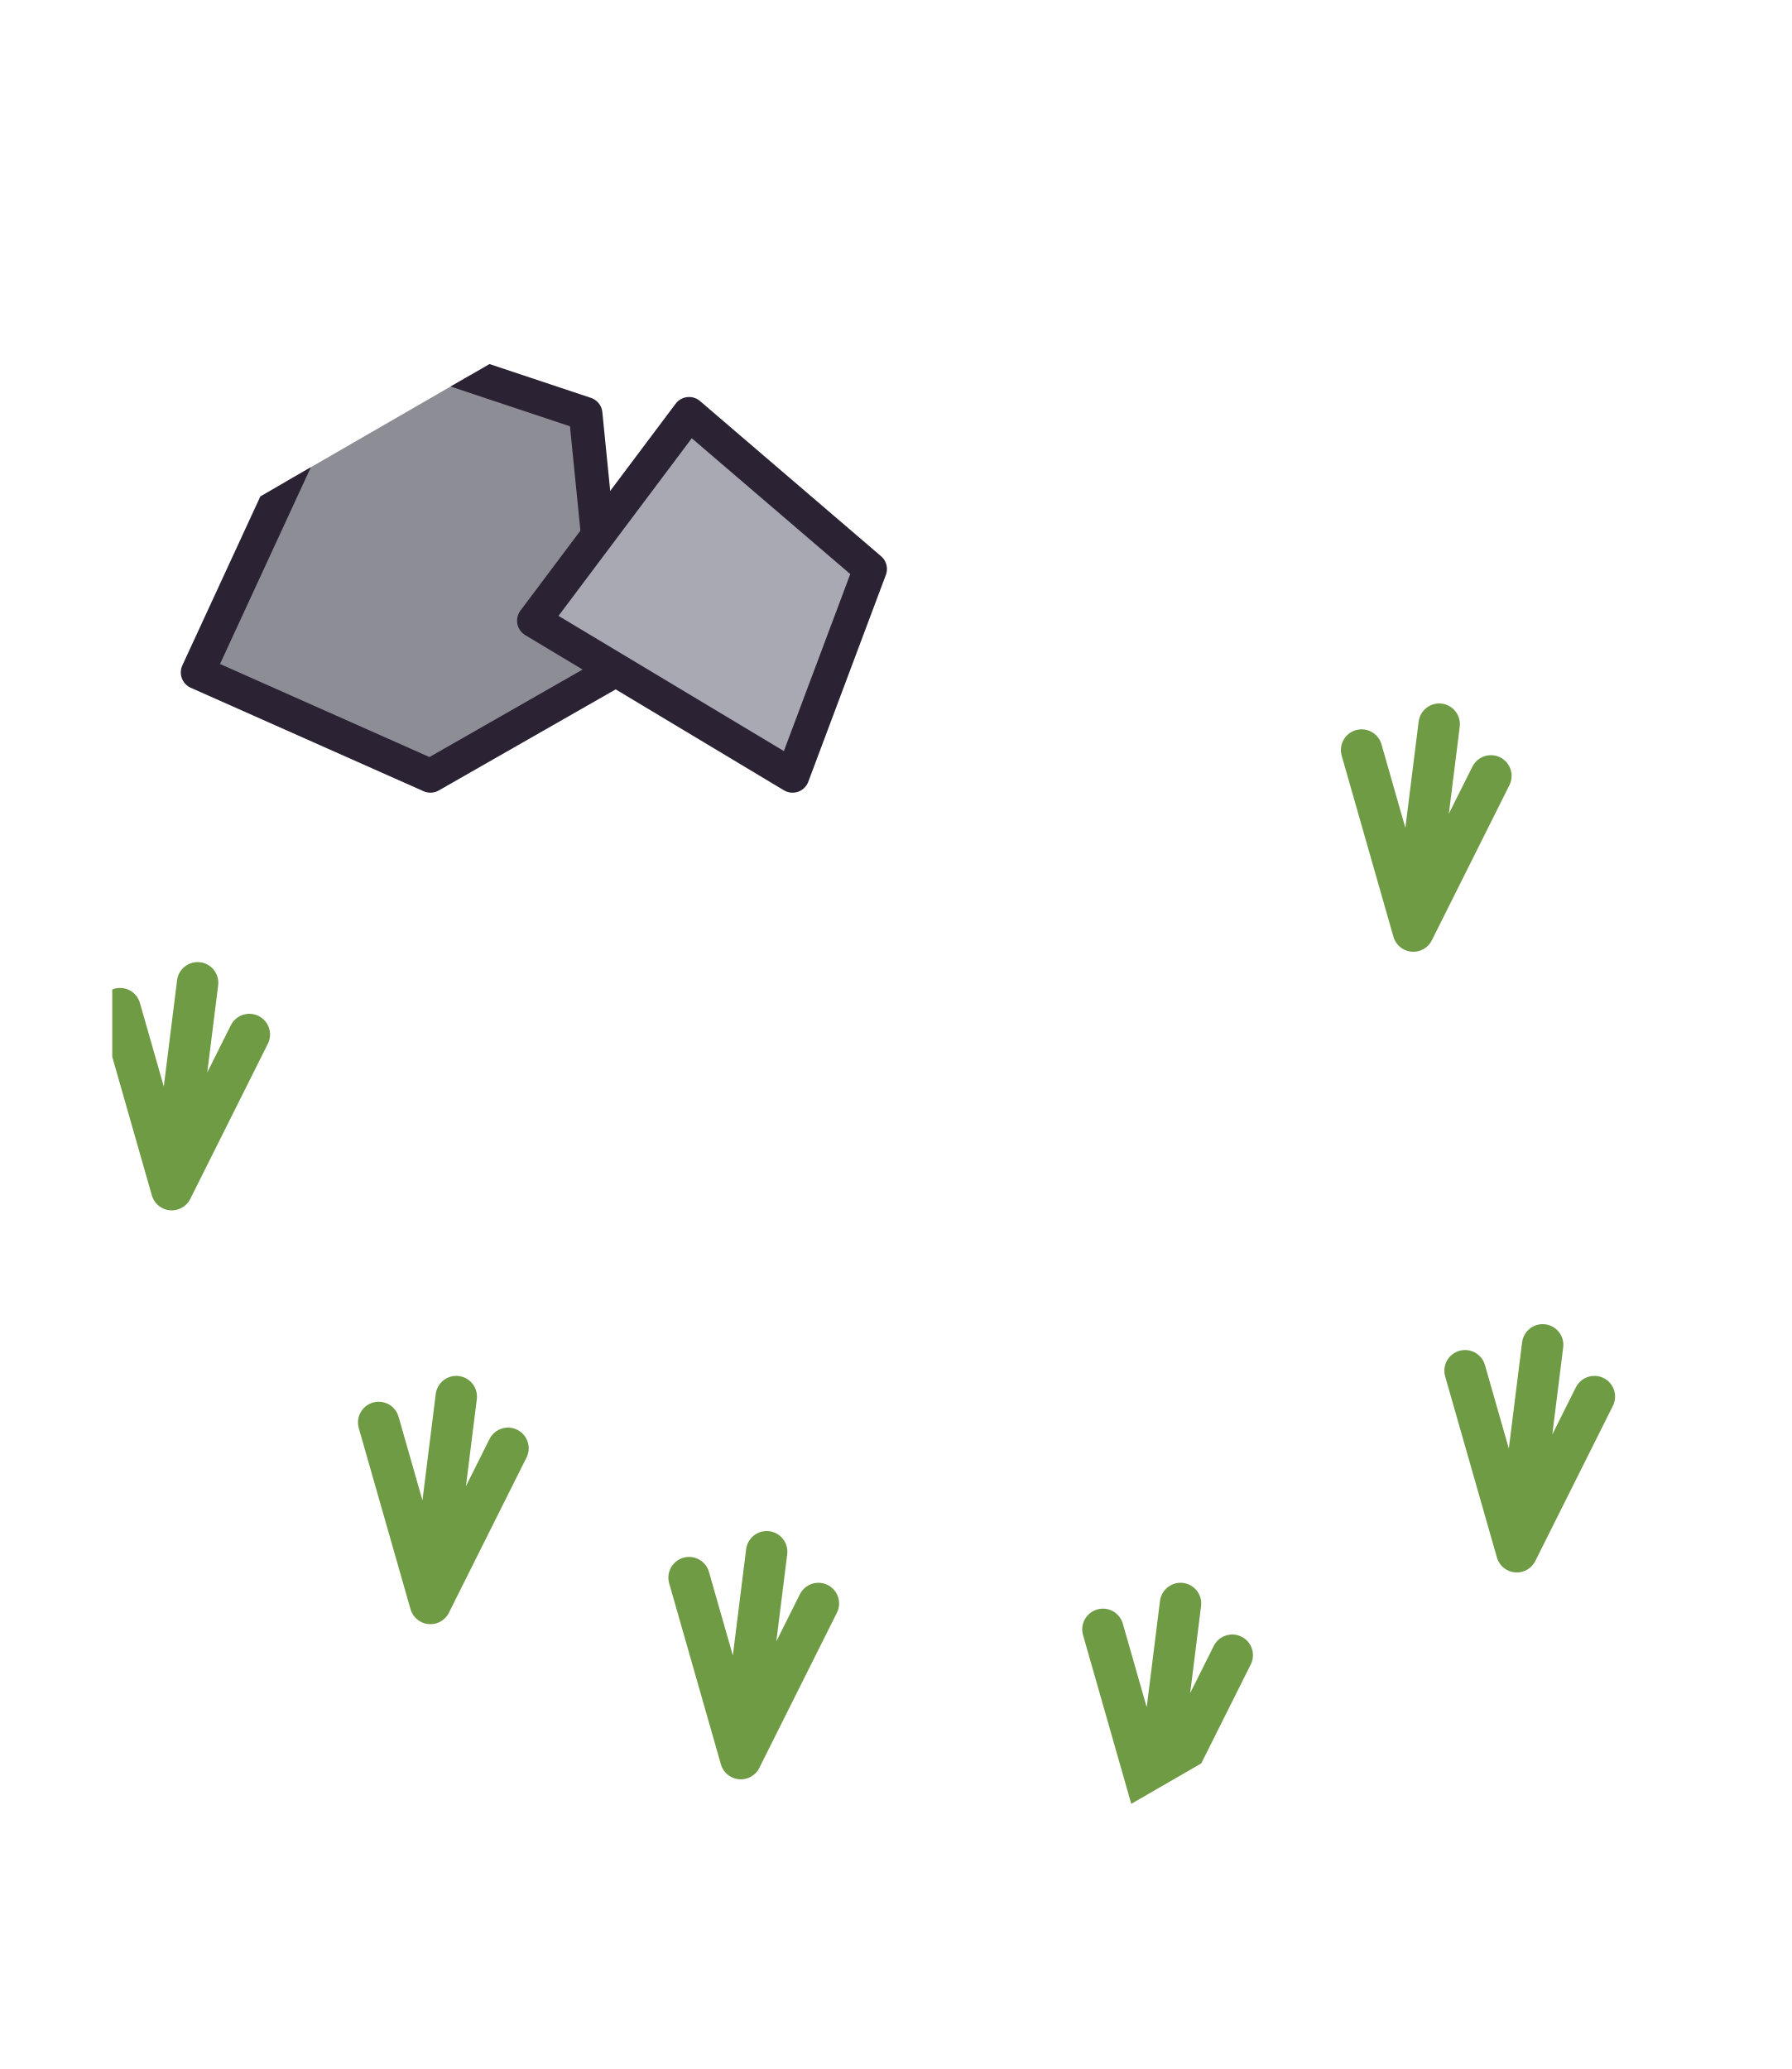
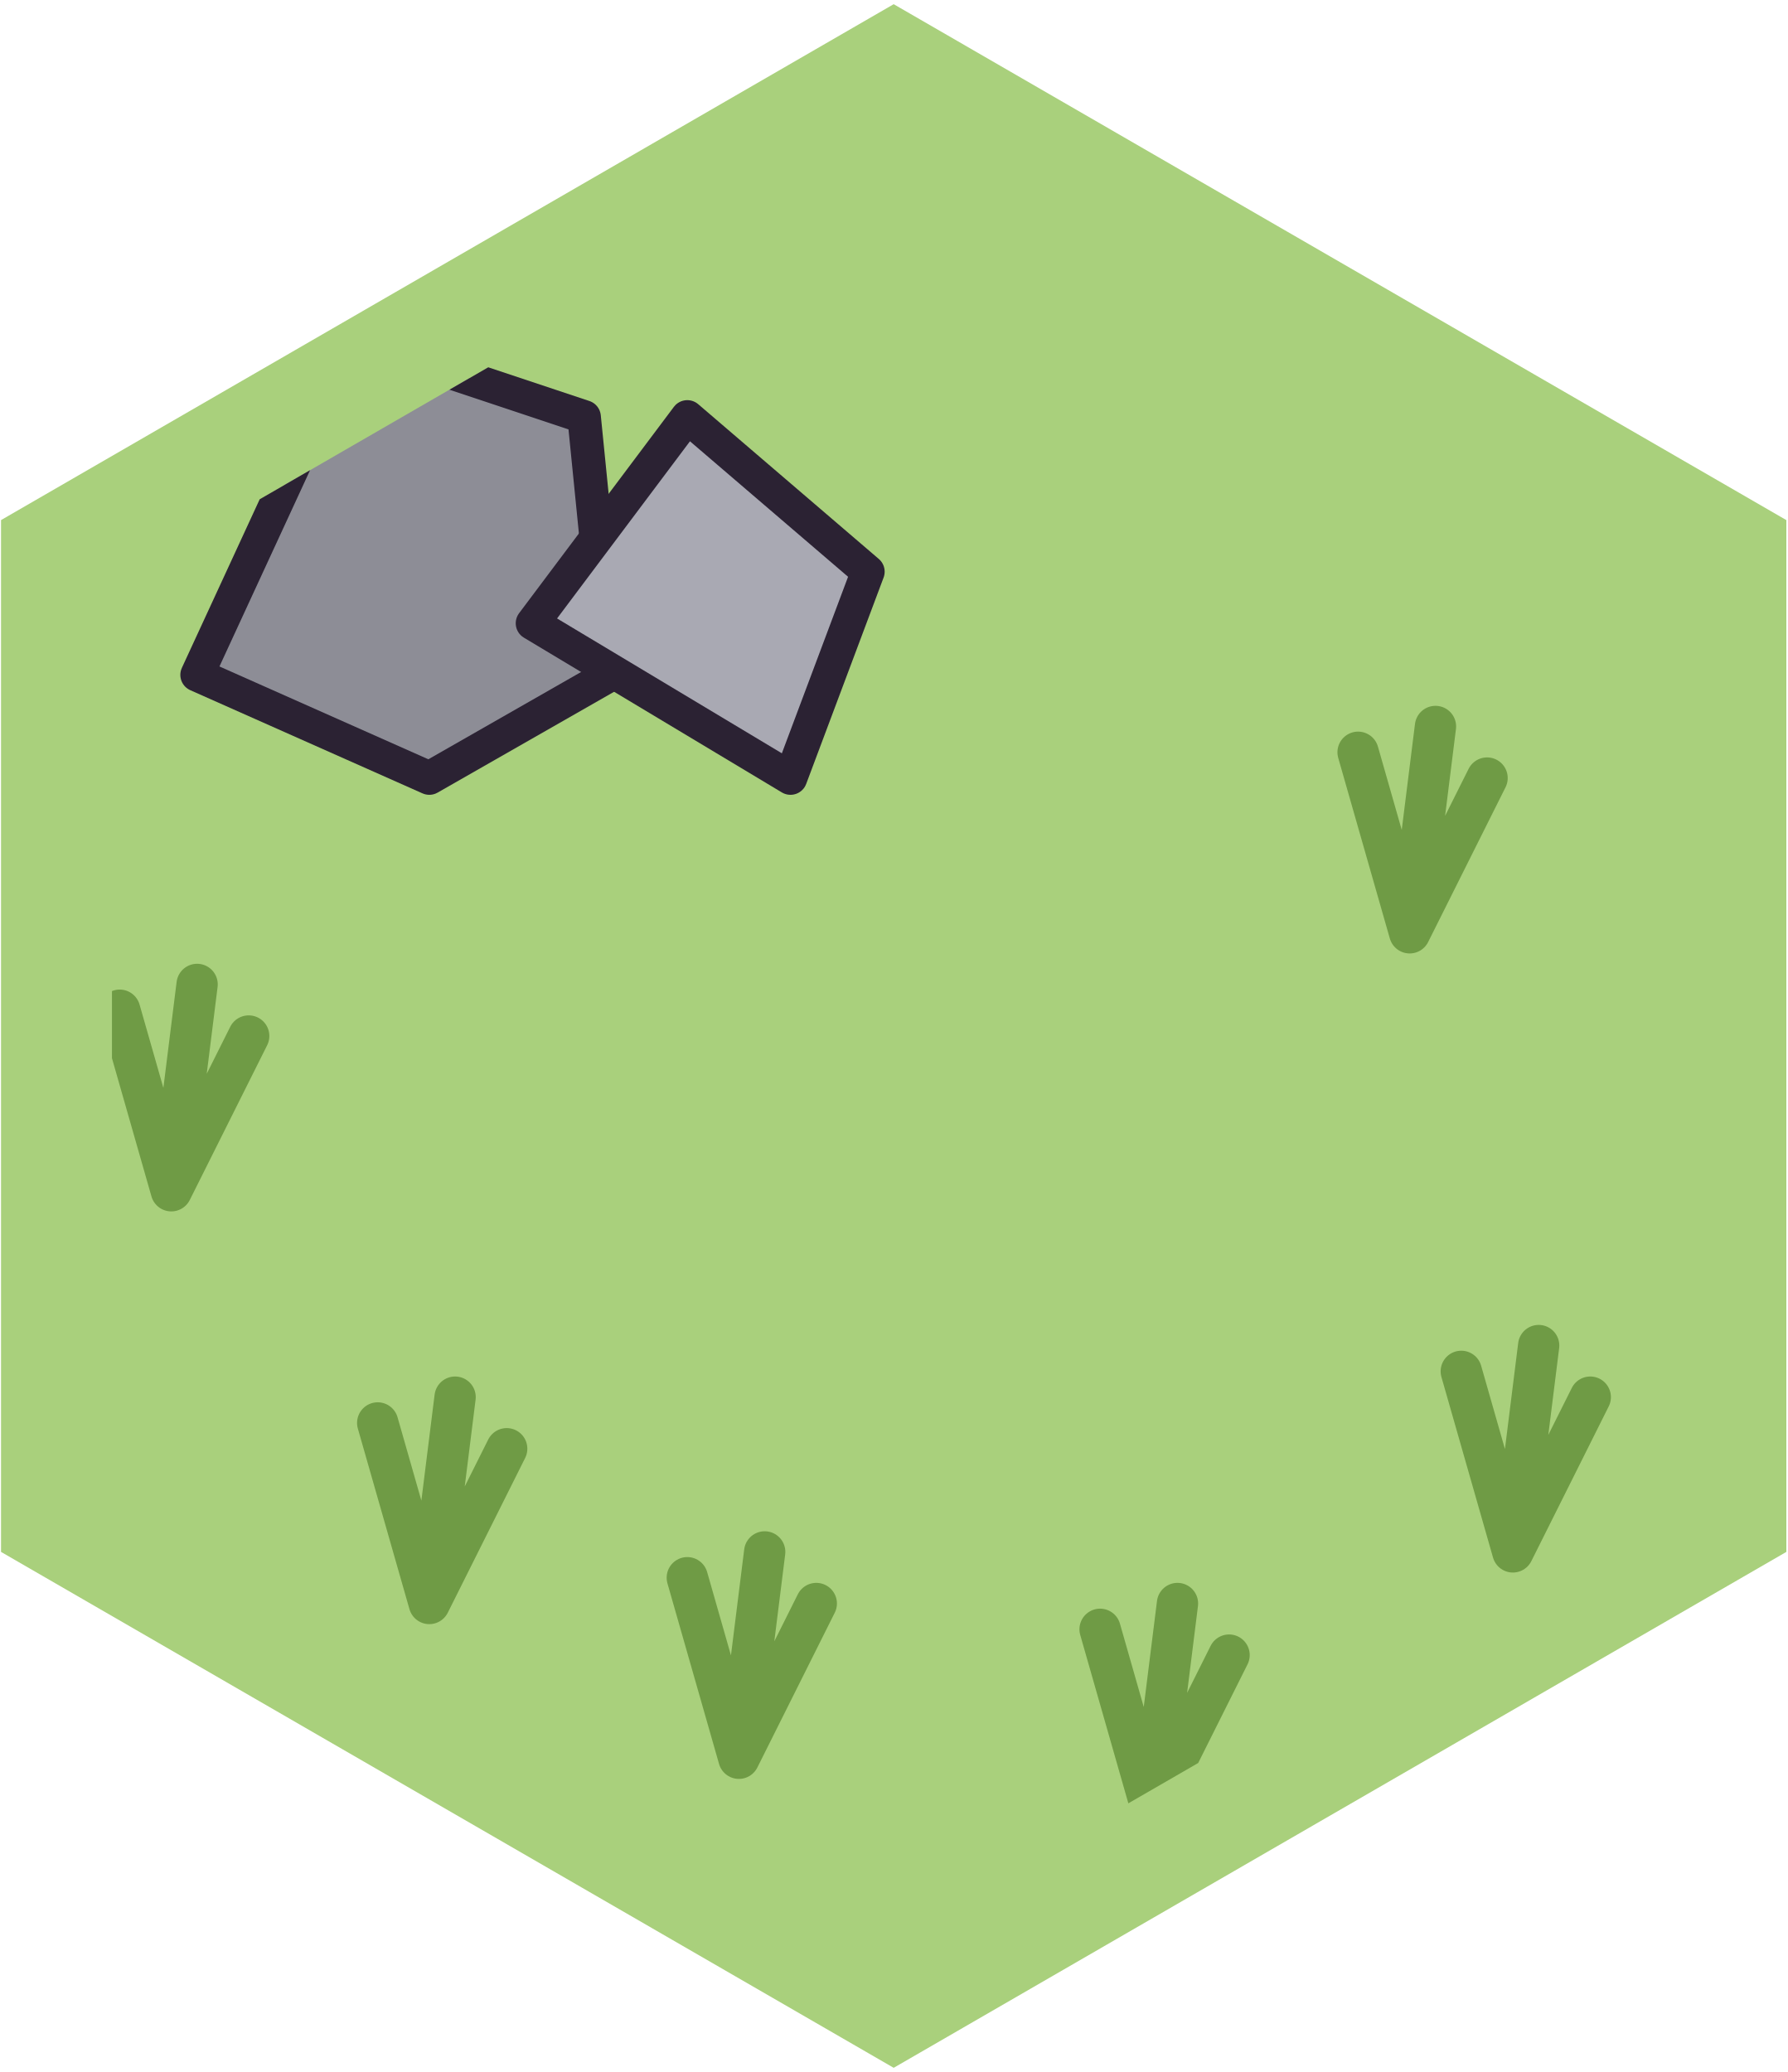
- <svg xmlns="http://www.w3.org/2000/svg" viewBox="-34.64 -40.00 69.28 80.00" width="69.28" height="80.00">
-   <defs>
-     <clipPath id="c">
-       <polygon points="30.3,17.5 0.0,35.0 -30.3,17.5 -30.3,-17.5 -0.0,-35.0 30.3,-17.5" />
-     </clipPath>
-   </defs>
-   <g clip-path="url(#c)">
+ <svg xmlns="http://www.w3.org/2000/svg" viewBox="-34.64 -40.00 69.28 80.00" width="69" height="80" font-family="DejaVu Sans, Arial, sans-serif">
+   <polygon points="34.6,20.0 0.0,40.0 -34.6,20.0 -34.6,-20.0 -0.0,-40.0 34.6,-20.0" fill="#a9d07c" />
+   <clipPath id="c_iron">
+     <polygon points="30.3,17.5 0.0,35.0 -30.3,17.5 -30.3,-17.5 -0.0,-35.0 30.3,-17.5" />
+   </clipPath>
+   <g clip-path="url(#c_iron)">
    <path d="M-18 22 l-2 -7 M-18 22 l1 -8 M-18 22 l3 -6" stroke="#6f9b45" stroke-width="1.6" fill="none" stroke-linecap="round" />
    <path d="M-6 28 l-2 -7 M-6 28 l1 -8 M-6 28 l3 -6" stroke="#6f9b45" stroke-width="1.6" fill="none" stroke-linecap="round" />
    <path d="M10 30 l-2 -7 M10 30 l1 -8 M10 30 l3 -6" stroke="#6f9b45" stroke-width="1.6" fill="none" stroke-linecap="round" />
    <path d="M24 20 l-2 -7 M24 20 l1 -8 M24 20 l3 -6" stroke="#6f9b45" stroke-width="1.6" fill="none" stroke-linecap="round" />
    <path d="M20 -4 l-2 -7 M20 -4 l1 -8 M20 -4 l3 -6" stroke="#6f9b45" stroke-width="1.6" fill="none" stroke-linecap="round" />
    <path d="M-28 6 l-2 -7 M-28 6 l1 -8 M-28 6 l3 -6" stroke="#6f9b45" stroke-width="1.6" fill="none" stroke-linecap="round" />
    <g stroke="#2b2233" stroke-width="1.3" stroke-linejoin="round">
      <polygon points="-27,-14 -21,-27 -12,-24 -11,-14 -18,-10" fill="#8d8d96" />
      <polygon points="-14,-16 -8,-24 -1,-18 -4,-10" fill="#a9a9b3" />
    </g>
  </g>
</svg>
